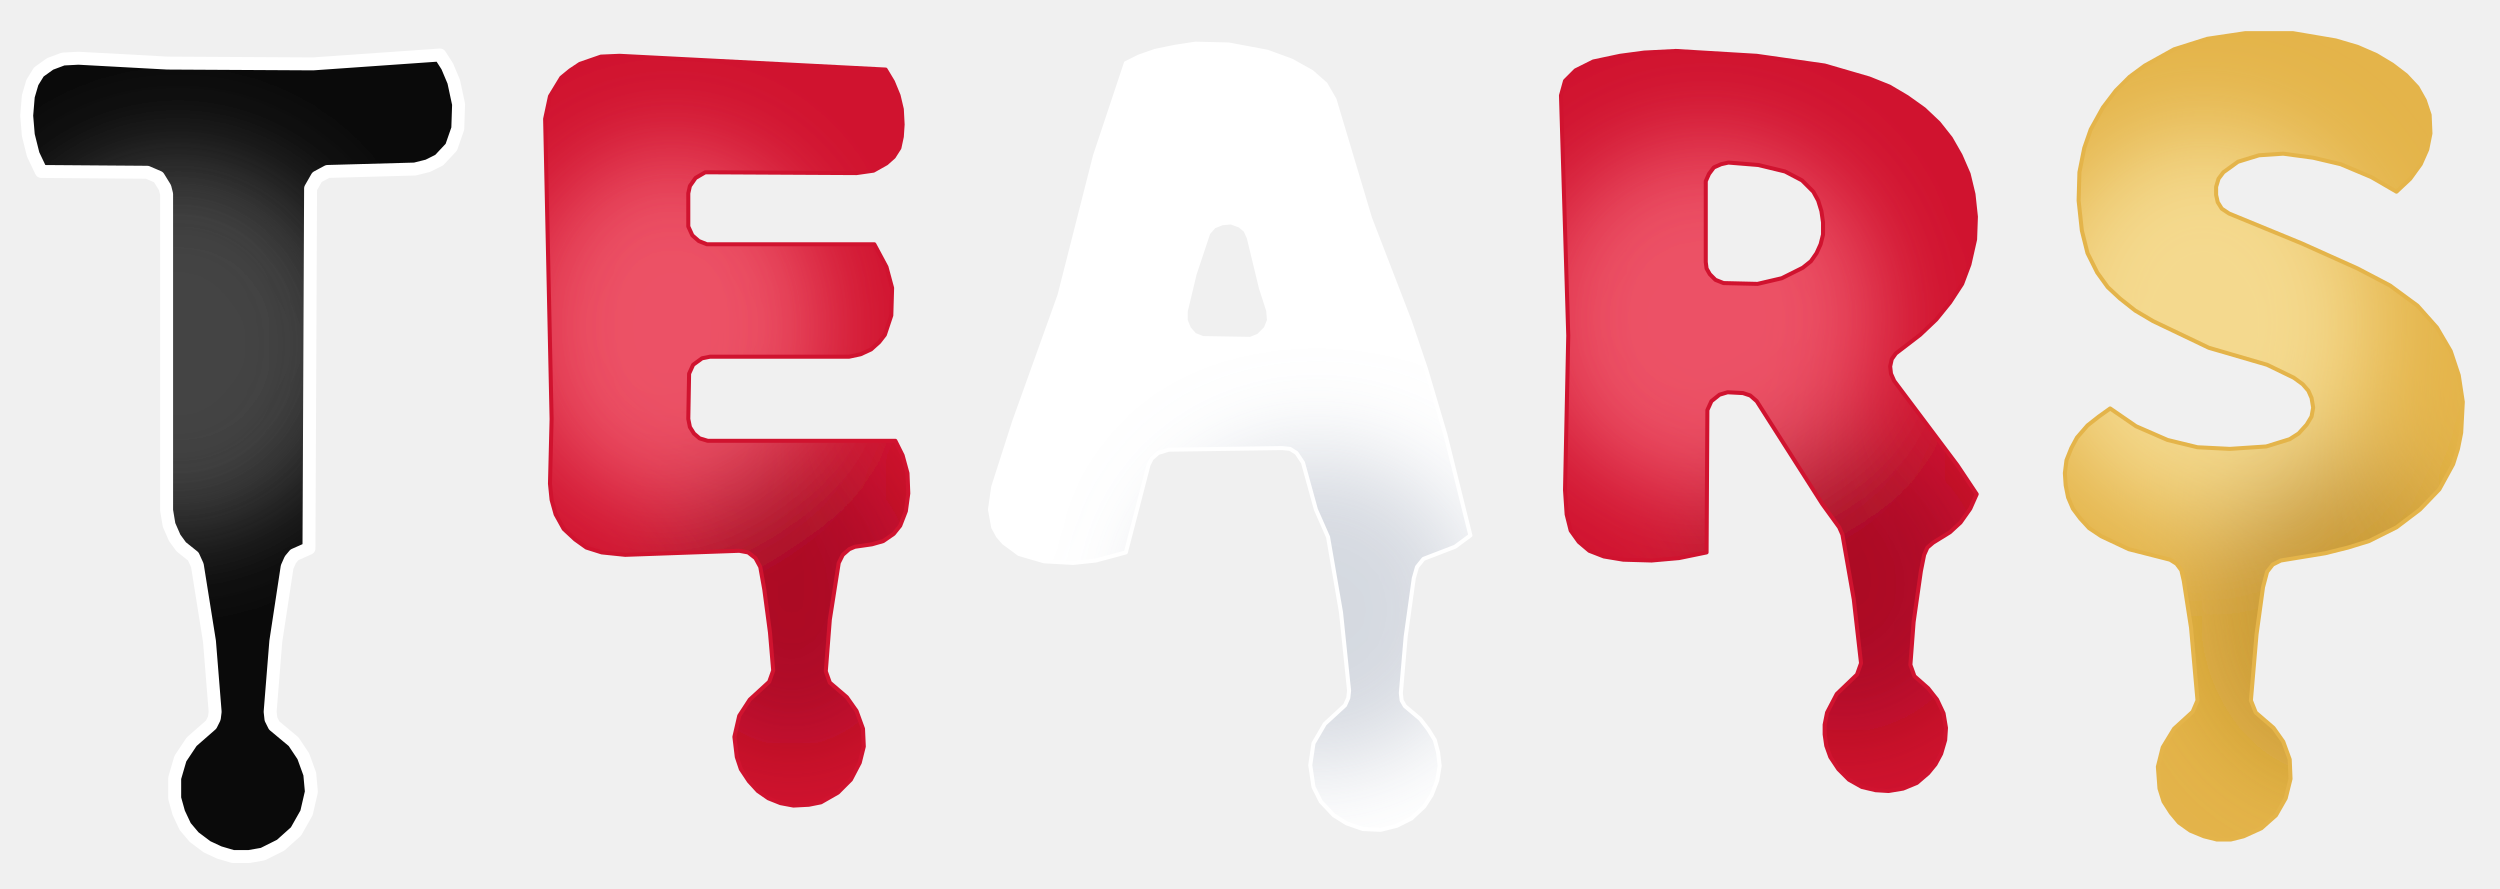
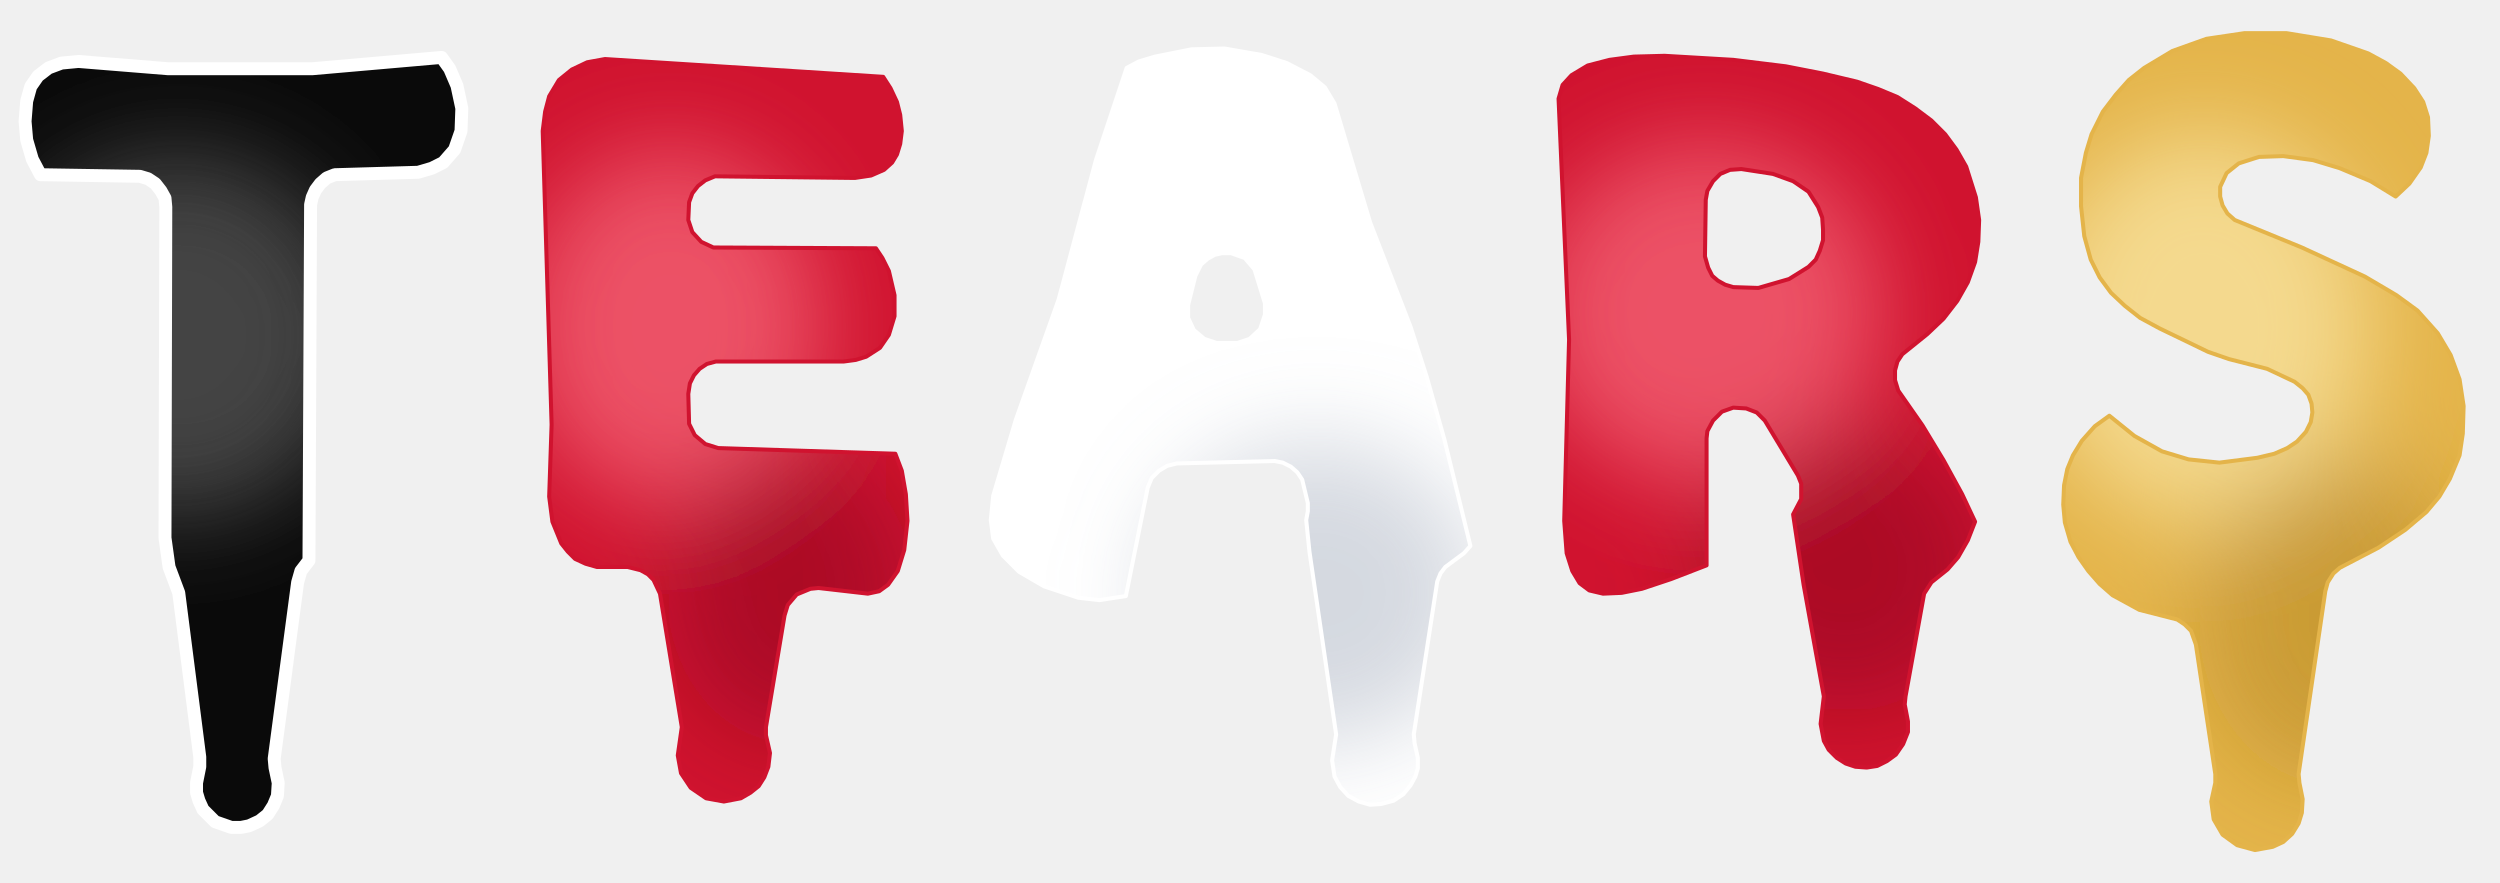
- <svg xmlns="http://www.w3.org/2000/svg" xmlns:xlink="http://www.w3.org/1999/xlink" viewBox="0 0 3091 1099" aria-hidden="true">
+ <svg xmlns="http://www.w3.org/2000/svg" xmlns:xlink="http://www.w3.org/1999/xlink" viewBox="0 0 3091 1091" aria-hidden="true">
  <style>.liq{animation:liq 11s ease-in-out infinite alternate}.liq2{animation:liq2 13s ease-in-out infinite alternate}.l0 .liq{animation-delay:-2s}.l1 .liq{animation-delay:-5s}.l2 .liq{animation-delay:-8s}.l3 .liq{animation-delay:-3.5s}.l4 .liq{animation-delay:-6.5s}.l0 .liq2{animation-delay:-4s}.l1 .liq2{animation-delay:-1s}.l2 .liq2{animation-delay:-7s}.l3 .liq2{animation-delay:-9s}.l4 .liq2{animation-delay:-2.5s}@keyframes liq{from{transform:translate(-70px,-45px) scale(1.04)}to{transform:translate(70px,40px) scale(.96)}}@keyframes liq2{from{transform:translate(55px,30px)}to{transform:translate(-60px,-35px)}}@media(prefers-reduced-motion:reduce){.liq,.liq2{animation:none}}</style>
  <defs>
-     <filter id="b" x="-40%" y="-40%" width="180%" height="180%">
+     <filter id="tears-blur" x="-40%" y="-40%" width="180%" height="180%">
      <feGaussianBlur stdDeviation="60" />
    </filter>
-     <path id="p-t" d="M51,212 L41,191 L35,167 L33,143 L35,119 L40,102 L48,89 L62,79 L78,73 L97,72 L207,78 L387,79 L544,68 L553,82 L561,101 L567,129 L566,159 L558,182 L543,198 L529,205 L513,209 L405,212 L392,219 L384,233 L382,678 L364,686 L359,692 L355,701 L341,793 L334,880 L335,889 L339,897 L363,917 L375,935 L383,957 L385,979 L379,1005 L366,1028 L347,1045 L325,1056 L308,1059 L288,1059 L271,1054 L256,1047 L240,1035 L229,1022 L221,1005 L216,987 L216,962 L223,938 L237,917 L261,896 L265,888 L266,880 L259,793 L244,699 L239,688 L224,676 L216,665 L209,649 L206,631 L206,240 L204,232 L196,219 L182,213 Z" />
+     <path id="p-t" d="M50,216 L40,197 L33,173 L31,150 L33,125 L38,107 L47,94 L60,84 L76,78 L97,76 L208,85 L386,85 L546,71 L556,85 L565,106 L571,134 L570,162 L562,185 L548,201 L534,208 L517,213 L414,216 L404,220 L396,227 L390,235 L386,244 L384,253 L382,693 L372,706 L368,720 L339,938 L340,949 L344,968 L343,984 L338,996 L331,1007 L321,1015 L308,1021 L298,1023 L286,1023 L266,1016 L251,1001 L246,990 L243,980 L243,968 L247,948 L247,936 L221,733 L209,701 L204,665 L205,256 L204,245 L199,236 L192,227 L183,221 L173,218 Z" />
    <clipPath id="c-t">
      <use xlink:href="#p-t" />
    </clipPath>
-     <path id="p-e" d="M851,518 L853,528 L858,536 L865,542 L875,545 L1107,545 L1116,563 L1122,585 L1123,610 L1120,632 L1113,650 L1105,660 L1092,669 L1078,673 L1057,676 L1050,679 L1042,686 L1037,696 L1026,766 L1021,830 L1026,844 L1047,862 L1059,879 L1067,901 L1068,923 L1063,943 L1052,964 L1036,980 L1015,992 L1000,995 L981,996 L965,993 L950,987 L937,978 L926,966 L916,951 L911,936 L908,911 L914,885 L927,865 L951,843 L956,829 L952,782 L945,729 L940,701 L934,690 L925,683 L914,681 L773,686 L744,683 L725,677 L711,667 L697,654 L687,636 L682,618 L680,598 L682,518 L674,147 L680,119 L694,96 L705,87 L717,79 L743,70 L766,69 L1095,86 L1104,101 L1111,118 L1115,135 L1116,154 L1115,169 L1112,183 L1105,194 L1096,202 L1080,211 L1059,214 L872,213 L860,220 L853,230 L851,239 L851,268 L851,280 L856,291 L864,298 L874,302 L1081,302 L1096,330 L1103,356 L1102,390 L1094,414 L1087,423 L1077,432 L1064,438 L1050,441 L878,441 L868,443 L857,451 L852,462 Z" />
+     <path id="p-e" d="M816,734 L808,717 L801,710 L792,705 L776,701 L738,701 L724,697 L711,691 L702,682 L694,672 L683,645 L679,614 L682,525 L671,162 L674,138 L679,119 L691,99 L707,86 L726,77 L748,73 L1092,95 L1101,109 L1109,126 L1113,142 L1115,162 L1113,178 L1109,191 L1103,201 L1093,210 L1077,217 L1057,220 L884,218 L872,223 L863,230 L856,239 L852,250 L851,272 L856,287 L867,299 L882,306 L1083,307 L1091,319 L1099,335 L1106,365 L1106,391 L1099,414 L1088,430 L1071,441 L1058,445 L1043,447 L885,447 L874,450 L865,456 L858,464 L853,474 L851,487 L852,524 L859,538 L872,549 L888,554 L1107,561 L1115,582 L1120,611 L1122,644 L1118,680 L1110,706 L1098,723 L1087,731 L1073,734 L1012,727 L1002,728 L985,735 L974,748 L970,761 L947,899 L947,909 L952,931 L950,948 L945,961 L938,972 L928,980 L916,987 L895,991 L873,987 L854,974 L842,956 L838,934 L843,899 Z" />
    <clipPath id="c-e">
      <use xlink:href="#p-e" />
    </clipPath>
-     <path id="p-a" d="M1392,683 L1355,693 L1327,696 L1291,694 L1260,685 L1241,671 L1234,663 L1228,652 L1224,630 L1228,602 L1254,521 L1310,365 L1354,192 L1392,78 L1408,70 L1428,63 L1452,58 L1478,54 L1519,55 L1567,64 L1597,75 L1622,89 L1639,104 L1650,123 L1694,270 L1743,397 L1763,456 L1787,537 L1818,662 L1799,676 L1760,691 L1752,701 L1748,715 L1738,787 L1732,857 L1733,866 L1737,873 L1756,889 L1766,902 L1774,915 L1778,930 L1780,947 L1777,965 L1770,983 L1761,997 L1745,1012 L1727,1021 L1707,1026 L1685,1025 L1665,1018 L1649,1008 L1633,991 L1624,973 L1620,946 L1624,919 L1638,895 L1663,872 L1667,863 L1668,854 L1658,757 L1642,664 L1627,630 L1611,572 L1603,560 L1595,555 L1585,554 L1445,556 L1432,560 L1424,567 L1420,575 ZM1466,385 L1466,396 L1470,406 L1477,414 L1487,418 L1546,419 L1556,415 L1565,406 L1569,396 L1568,384 L1559,356 L1544,294 L1540,285 L1533,279 L1522,275 L1511,276 L1501,280 L1494,288 L1477,339 Z" />
+     <path id="p-a" d="M1392,737 L1359,742 L1333,739 L1291,725 L1260,707 L1240,687 L1228,666 L1225,643 L1228,613 L1256,519 L1309,370 L1355,198 L1393,84 L1408,76 L1428,70 L1473,61 L1514,60 L1560,68 L1591,78 L1620,93 L1638,108 L1650,128 L1694,275 L1744,404 L1764,466 L1786,544 L1818,675 L1810,684 L1787,701 L1781,709 L1777,719 L1748,908 L1749,919 L1753,937 L1753,950 L1750,960 L1744,971 L1735,982 L1723,990 L1708,994 L1694,995 L1680,991 L1667,984 L1657,973 L1650,960 L1647,940 L1652,908 L1619,682 L1615,643 L1617,632 L1617,622 L1610,593 L1604,584 L1596,577 L1586,572 L1576,570 L1455,573 L1443,576 L1433,582 L1424,591 L1419,603 ZM1469,377 L1469,393 L1476,408 L1489,419 L1504,424 L1530,424 L1545,419 L1558,407 L1564,389 L1564,375 L1551,333 L1539,319 L1522,313 L1511,313 L1502,315 L1493,320 L1485,327 L1478,341 Z" />
    <clipPath id="c-a">
      <use xlink:href="#p-a" />
    </clipPath>
-     <path id="p-r" d="M2110,683 L2076,690 L2042,693 L2007,692 L1983,688 L1965,681 L1952,670 L1942,656 L1937,636 L1935,606 L1939,415 L1930,118 L1935,100 L1948,87 L1970,76 L2003,69 L2033,65 L2072,63 L2172,69 L2256,81 L2311,97 L2336,107 L2358,120 L2379,135 L2397,152 L2412,171 L2424,192 L2434,215 L2440,240 L2443,268 L2442,296 L2435,327 L2426,351 L2411,374 L2394,395 L2374,414 L2344,437 L2339,444 L2337,453 L2338,462 L2342,471 L2420,575 L2444,611 L2436,629 L2424,646 L2411,658 L2390,671 L2383,677 L2379,686 L2375,706 L2366,769 L2362,822 L2367,836 L2384,851 L2395,865 L2403,882 L2406,900 L2405,915 L2400,932 L2393,945 L2384,956 L2370,968 L2353,975 L2335,978 L2319,977 L2302,973 L2286,964 L2273,951 L2263,936 L2258,922 L2256,908 L2256,896 L2259,881 L2271,858 L2296,834 L2301,820 L2292,741 L2278,661 L2274,652 L2253,623 L2172,496 L2164,489 L2155,486 L2136,485 L2126,488 L2116,496 L2111,507 ZM2137,201 L2128,203 L2119,207 L2113,215 L2109,224 L2109,324 L2110,332 L2114,339 L2121,346 L2131,350 L2173,351 L2203,344 L2229,331 L2239,323 L2246,313 L2251,302 L2254,290 L2254,275 L2252,261 L2248,248 L2242,237 L2228,223 L2207,212 L2174,204 Z" />
+     <path id="p-r" d="M2110,699 L2066,716 L2030,728 L2005,733 L1982,734 L1965,730 L1953,721 L1944,706 L1937,684 L1934,644 L1940,420 L1927,122 L1932,105 L1943,93 L1963,81 L1990,74 L2020,70 L2058,69 L2143,74 L2208,82 L2254,91 L2296,101 L2322,110 L2346,120 L2368,134 L2388,149 L2405,166 L2419,185 L2431,206 L2443,244 L2447,272 L2446,299 L2442,324 L2433,349 L2420,372 L2403,394 L2383,413 L2352,438 L2346,447 L2343,458 L2343,470 L2347,483 L2377,526 L2403,569 L2426,611 L2442,645 L2433,668 L2421,689 L2408,704 L2388,720 L2379,734 L2356,861 L2355,871 L2359,892 L2359,905 L2353,920 L2344,933 L2333,941 L2321,947 L2308,949 L2294,948 L2282,944 L2271,937 L2261,927 L2255,916 L2251,895 L2255,861 L2230,723 L2217,636 L2227,617 L2227,598 L2223,588 L2182,520 L2172,510 L2159,505 L2143,504 L2129,509 L2118,520 L2111,533 L2110,542 ZM2153,209 L2139,210 L2127,215 L2118,224 L2111,236 L2109,247 L2108,317 L2112,331 L2117,341 L2124,347 L2133,352 L2143,355 L2174,356 L2212,345 L2236,330 L2245,321 L2250,310 L2254,297 L2254,284 L2253,269 L2248,256 L2236,237 L2217,224 L2192,215 Z" />
    <clipPath id="c-r">
      <use xlink:href="#p-r" />
    </clipPath>
-     <path id="p-s" d="M2609,505 L2641,527 L2680,544 L2717,553 L2757,555 L2802,552 L2831,543 L2842,536 L2852,525 L2858,515 L2860,504 L2858,492 L2854,483 L2847,475 L2836,467 L2803,451 L2731,430 L2662,397 L2640,384 L2621,369 L2606,355 L2593,337 L2581,313 L2574,285 L2570,248 L2571,213 L2577,183 L2585,160 L2600,133 L2616,112 L2633,95 L2652,81 L2688,61 L2729,48 L2776,41 L2835,41 L2888,50 L2915,58 L2938,68 L2958,80 L2975,93 L2989,108 L2998,124 L3004,142 L3005,165 L3001,185 L2993,203 L2980,221 L2963,237 L2932,219 L2894,203 L2860,195 L2823,190 L2793,192 L2767,200 L2749,213 L2743,221 L2740,231 L2740,241 L2742,250 L2747,258 L2756,264 L2846,301 L2915,332 L2955,353 L2989,378 L3013,405 L3030,434 L3040,464 L3045,497 L3043,535 L3039,555 L3033,574 L3016,605 L2992,630 L2963,652 L2929,669 L2903,677 L2875,684 L2820,693 L2810,698 L2803,707 L2798,726 L2790,784 L2783,866 L2789,881 L2811,900 L2823,917 L2831,939 L2832,963 L2826,987 L2814,1008 L2796,1024 L2774,1034 L2758,1038 L2741,1038 L2725,1034 L2708,1027 L2694,1017 L2684,1005 L2675,991 L2670,975 L2668,948 L2674,924 L2688,901 L2711,880 L2717,866 L2709,776 L2700,718 L2697,705 L2691,697 L2683,692 L2632,679 L2598,663 L2583,653 L2572,641 L2563,629 L2557,615 L2554,600 L2553,585 L2555,569 L2561,554 L2568,541 L2581,526 L2595,515 Z" />
+     <path id="p-s" d="M2608,514 L2639,539 L2673,558 L2706,568 L2744,572 L2791,566 L2812,561 L2828,554 L2840,546 L2851,534 L2857,522 L2859,510 L2858,499 L2854,488 L2847,480 L2837,472 L2803,456 L2756,444 L2730,435 L2670,406 L2646,393 L2627,378 L2610,362 L2596,343 L2585,321 L2577,292 L2573,255 L2573,220 L2579,189 L2586,166 L2600,138 L2616,117 L2632,99 L2651,84 L2686,63 L2728,48 L2775,41 L2827,41 L2882,50 L2928,66 L2950,78 L2968,91 L2985,109 L2996,126 L3002,145 L3003,168 L3000,189 L2993,207 L2979,227 L2962,243 L2931,224 L2893,208 L2860,198 L2823,193 L2793,194 L2768,202 L2753,214 L2745,231 L2745,243 L2748,254 L2754,264 L2763,272 L2846,306 L2924,342 L2963,365 L2989,384 L3014,412 L3030,439 L3041,469 L3046,502 L3045,536 L3041,563 L3029,592 L3016,614 L3000,633 L2974,655 L2941,677 L2893,702 L2885,709 L2878,720 L2875,731 L2842,957 L2843,968 L2847,988 L2846,1005 L2842,1018 L2834,1031 L2823,1041 L2810,1047 L2788,1051 L2766,1045 L2748,1032 L2737,1013 L2734,991 L2739,968 L2739,957 L2715,797 L2709,780 L2701,772 L2692,766 L2645,754 L2612,736 L2596,722 L2582,706 L2570,689 L2560,670 L2553,646 L2551,624 L2552,600 L2556,580 L2563,563 L2574,545 L2590,527 Z" />
    <clipPath id="c-s">
      <use xlink:href="#p-s" />
    </clipPath>
  </defs>
-   <g class="l0">
+   <g class="tl l0">
    <g clip-path="url(#c-t)">
-       <rect x="-47" y="-12" width="695" height="1152" fill="#0a0a0a" />
-       <g filter="url(#b)">
-         <ellipse class="liq" cx="220" cy="425" rx="225" ry="238" fill="#6a6a6a" opacity="0.6" />
-         <ellipse class="liq2" cx="396" cy="782" rx="182" ry="198" fill="#000000" opacity="0.0" />
+       <rect x="-49" y="-9" width="700" height="1113" fill="#0a0a0a" />
+       <g filter="url(#tears-blur)">
+         <ellipse class="liq" cx="220" cy="414" rx="227" ry="229" fill="#6a6a6a" opacity="0.6" />
+         <ellipse class="liq2" cx="398" cy="757" rx="184" ry="191" fill="#000000" opacity="0.0" />
      </g>
    </g>
    <use xlink:href="#p-t" fill="none" stroke="#ffffff" stroke-width="16" stroke-linejoin="round" />
  </g>
-   <g class="l1">
+   <g class="tl l1">
    <g clip-path="url(#c-e)">
-       <rect x="594" y="-11" width="609" height="1087" fill="#d0132f" />
-       <g filter="url(#b)">
-         <ellipse class="liq" cx="831" cy="403" rx="189" ry="222" fill="#ff7a8a" opacity="0.6" />
-         <ellipse class="liq2" cx="979" cy="737" rx="153" ry="185" fill="#7d0a1c" opacity="0.42" />
+       <rect x="591" y="-8" width="611" height="1079" fill="#d0132f" />
+       <g filter="url(#tears-blur)">
+         <ellipse class="liq" cx="829" cy="403" rx="189" ry="220" fill="#ff7a8a" opacity="0.6" />
+         <ellipse class="liq2" cx="978" cy="734" rx="153" ry="184" fill="#7d0a1c" opacity="0.42" />
      </g>
    </g>
    <use xlink:href="#p-e" fill="none" stroke="#d0132f" stroke-width="5" stroke-linejoin="round" />
  </g>
-   <g class="l2">
+   <g class="tl l2">
    <g clip-path="url(#c-a)">
-       <rect x="1144" y="-26" width="754" height="1132" fill="#ffffff" />
-       <g filter="url(#b)">
-         <ellipse class="liq" cx="1432" cy="404" rx="249" ry="233" fill="#ffffff" opacity="0.0" />
-         <ellipse class="liq2" cx="1628" cy="754" rx="202" ry="194" fill="#9aa4b4" opacity="0.42" />
+       <rect x="1145" y="-21" width="753" height="1096" fill="#ffffff" />
+       <g filter="url(#tears-blur)">
+         <ellipse class="liq" cx="1432" cy="396" rx="249" ry="225" fill="#ffffff" opacity="0.0" />
+         <ellipse class="liq2" cx="1628" cy="733" rx="202" ry="187" fill="#9aa4b4" opacity="0.42" />
      </g>
    </g>
    <use xlink:href="#p-a" fill="none" stroke="#ffffff" stroke-width="5" stroke-linejoin="round" />
  </g>
-   <g class="l3">
+   <g class="tl l3">
    <g clip-path="url(#c-r)">
-       <rect x="1849" y="-17" width="675" height="1075" fill="#d0132f" />
-       <g filter="url(#b)">
-         <ellipse class="liq" cx="2110" cy="393" rx="216" ry="220" fill="#ff7a8a" opacity="0.6" />
-         <ellipse class="liq2" cx="2279" cy="722" rx="175" ry="183" fill="#7d0a1c" opacity="0.42" />
+       <rect x="1847" y="-11" width="680" height="1040" fill="#d0132f" />
+       <g filter="url(#tears-blur)">
+         <ellipse class="liq" cx="2109" cy="386" rx="218" ry="211" fill="#ff7a8a" opacity="0.6" />
+         <ellipse class="liq2" cx="2281" cy="703" rx="177" ry="176" fill="#7d0a1c" opacity="0.42" />
      </g>
    </g>
    <use xlink:href="#p-r" fill="none" stroke="#d0132f" stroke-width="5" stroke-linejoin="round" />
  </g>
-   <g class="l4">
+   <g class="tl l4">
    <g clip-path="url(#c-s)">
-       <rect x="2473" y="-40" width="652" height="1158" fill="#e4b44a" />
-       <g filter="url(#b)">
-         <ellipse class="liq" cx="2725" cy="399" rx="207" ry="240" fill="#fff2bb" opacity="0.6" />
-         <ellipse class="liq2" cx="2888" cy="759" rx="167" ry="200" fill="#a87c1e" opacity="0.42" />
+       <rect x="2471" y="-40" width="656" height="1171" fill="#e4b44a" />
+       <g filter="url(#tears-blur)">
+         <ellipse class="liq" cx="2724" cy="404" rx="208" ry="243" fill="#fff2bb" opacity="0.6" />
+         <ellipse class="liq2" cx="2888" cy="768" rx="169" ry="202" fill="#a87c1e" opacity="0.42" />
      </g>
    </g>
    <use xlink:href="#p-s" fill="none" stroke="#e4b44a" stroke-width="5" stroke-linejoin="round" />
  </g>
</svg>
